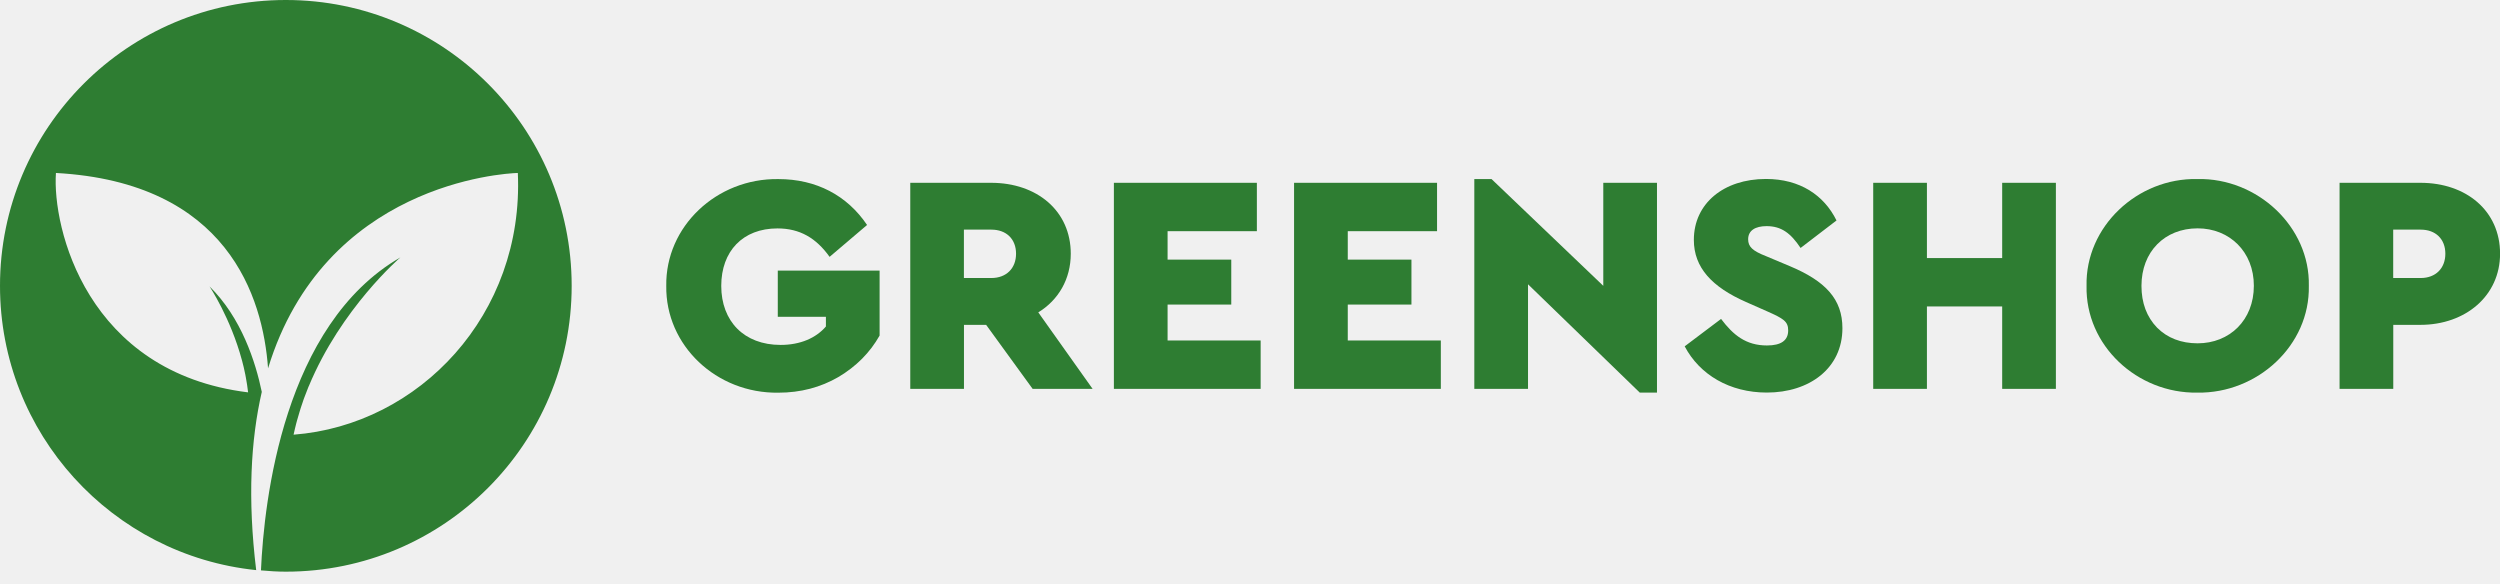
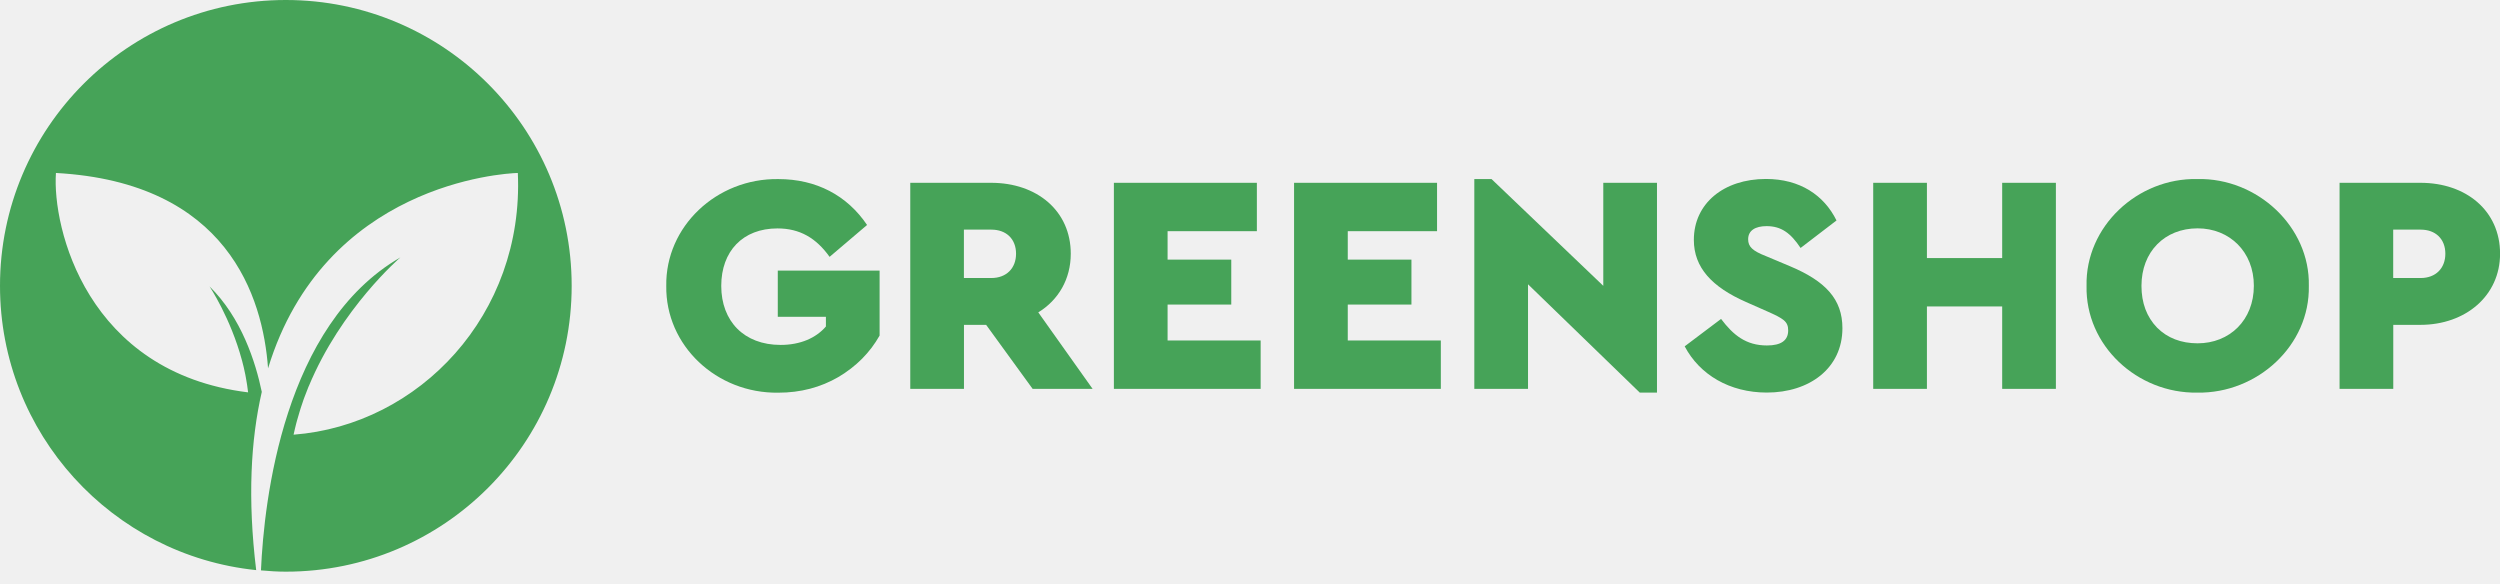
<svg xmlns="http://www.w3.org/2000/svg" width="150" height="35" viewBox="0 0 150 35" fill="none">
  <g clip-path="url(#clip0_2_71)">
-     <path d="M17.15 0C7.677 0 0 7.677 0 17.15C0 26.02 6.735 33.318 15.371 34.207C14.85 29.913 15.044 26.4 15.707 23.514C15.335 21.723 14.49 19.07 12.573 17.186C12.573 17.186 13.835 19.078 14.518 21.621C14.518 21.625 14.522 21.63 14.522 21.634C14.595 21.904 14.66 22.179 14.716 22.462C14.728 22.527 14.74 22.592 14.753 22.66C14.805 22.951 14.854 23.243 14.886 23.542C5.195 22.353 3.129 13.657 3.356 10.378C13.665 10.948 15.775 17.829 16.083 22.099C19.459 11.041 30.184 10.402 31.07 10.378C31.454 18.876 25.151 25.503 17.615 26.081C17.663 25.85 17.72 25.62 17.777 25.393C17.793 25.325 17.813 25.26 17.833 25.191C17.878 25.03 17.922 24.868 17.975 24.706C17.995 24.637 18.019 24.565 18.039 24.496C18.096 24.318 18.157 24.144 18.217 23.966C18.233 23.926 18.246 23.885 18.262 23.845C18.339 23.635 18.419 23.433 18.5 23.23C18.508 23.214 18.512 23.194 18.52 23.178C18.52 23.178 18.52 23.178 18.525 23.178C20.457 18.504 24.023 15.444 24.023 15.444C17.025 19.487 15.844 29.998 15.658 34.223C16.151 34.268 16.645 34.3 17.15 34.3C26.622 34.3 34.3 26.622 34.3 17.15C34.3 7.677 26.622 0 17.15 0Z" fill="#2e7d32" />
-     <path d="M46.704 10.745C48.972 10.745 50.824 11.72 52.024 13.499L49.776 15.411C48.972 14.287 47.998 13.705 46.647 13.705C44.569 13.705 43.275 15.071 43.275 17.153C43.275 19.272 44.642 20.695 46.837 20.695C48.018 20.695 48.956 20.283 49.554 19.591V19.009H46.667V16.236H52.776V20.133C52.194 21.164 51.369 21.989 50.302 22.623C49.235 23.242 48.034 23.561 46.704 23.561C42.992 23.618 39.924 20.731 39.976 17.153C39.92 13.596 42.992 10.689 46.704 10.745Z" fill="#2e7d32" />
-     <path d="M61.958 23.332L59.168 19.491H57.838V23.332H54.616V10.968H59.467C62.22 10.968 64.246 12.654 64.246 15.222C64.246 16.738 63.514 17.995 62.297 18.743L65.556 23.332H61.958ZM57.834 16.681H59.483C60.381 16.681 60.963 16.099 60.963 15.222C60.963 14.344 60.381 13.778 59.483 13.778H57.834V16.681Z" fill="#2e7d32" />
-     <path d="M66.833 10.968H75.412V13.871H70.055V15.577H73.876V18.274H70.055V20.429H75.639V23.332H66.833V10.968Z" fill="#2e7d32" />
-     <path d="M77.644 10.968H86.223V13.871H80.866V15.577H84.687V18.274H80.866V20.429H86.45V23.332H77.644V10.968Z" fill="#2e7d32" />
-     <path d="M99.419 10.968V23.558H98.388L91.681 17.057V23.331H88.459V10.742H89.49L96.197 17.15V10.968H99.419Z" fill="#2e7d32" />
-     <path d="M103.264 19.135C103.996 20.109 104.764 20.728 106.017 20.728C106.862 20.728 107.291 20.429 107.291 19.826C107.291 19.285 107.008 19.115 106.033 18.682L104.76 18.12C102.718 17.219 101.631 16.058 101.631 14.393C101.631 12.201 103.43 10.738 105.957 10.738C107.998 10.738 109.442 11.712 110.19 13.228L108.035 14.878C107.436 13.98 106.874 13.568 105.993 13.568C105.318 13.568 104.889 13.831 104.889 14.356C104.889 14.805 105.152 15.052 105.957 15.367L107.38 15.965C109.535 16.867 110.545 17.951 110.545 19.693C110.545 22.09 108.576 23.554 106.009 23.554C103.782 23.554 101.982 22.487 101.081 20.78L103.264 19.135Z" fill="#2e7d32" />
-     <path d="M112.393 10.968H115.615V15.484H120.131V10.968H123.353V23.332H120.131V18.387H115.615V23.332H112.393V10.968Z" fill="#2e7d32" />
-     <path d="M131.843 10.742C135.441 10.665 138.607 13.608 138.53 17.15C138.603 20.728 135.441 23.614 131.843 23.558C128.229 23.614 125.116 20.728 125.193 17.15C125.116 13.608 128.229 10.669 131.843 10.742ZM131.859 13.701C129.874 13.701 128.488 15.108 128.488 17.15C128.488 18.181 128.807 19.022 129.426 19.661C130.044 20.279 130.869 20.599 131.859 20.599C133.772 20.599 135.231 19.212 135.231 17.15C135.235 15.108 133.772 13.701 131.859 13.701Z" fill="#2e7d32" />
-     <path d="M140.374 10.968H145.226C147.979 10.968 150.004 12.654 150.004 15.222C150.004 17.752 147.926 19.491 145.226 19.491H143.596V23.332H140.374V10.968ZM145.242 16.681C146.139 16.681 146.721 16.099 146.721 15.222C146.721 14.344 146.139 13.778 145.242 13.778H143.592V16.681H145.242Z" fill="#2e7d32" />
+     <path d="M17.15 0C7.677 0 0 7.677 0 17.15C0 26.02 6.735 33.318 15.371 34.207C14.85 29.913 15.044 26.4 15.707 23.514C15.335 21.723 14.49 19.07 12.573 17.186C12.573 17.186 13.835 19.078 14.518 21.621C14.518 21.625 14.522 21.63 14.522 21.634C14.595 21.904 14.66 22.179 14.716 22.462C14.728 22.527 14.74 22.592 14.753 22.66C14.805 22.951 14.854 23.243 14.886 23.542C5.195 22.353 3.129 13.657 3.356 10.378C13.665 10.948 15.775 17.829 16.083 22.099C19.459 11.041 30.184 10.402 31.07 10.378C31.454 18.876 25.151 25.503 17.615 26.081C17.663 25.85 17.72 25.62 17.777 25.393C17.793 25.325 17.813 25.26 17.833 25.191C17.878 25.03 17.922 24.868 17.975 24.706C17.995 24.637 18.019 24.565 18.039 24.496C18.096 24.318 18.157 24.144 18.217 23.966C18.233 23.926 18.246 23.885 18.262 23.845C18.339 23.635 18.419 23.433 18.5 23.23C18.508 23.214 18.512 23.194 18.52 23.178C18.52 23.178 18.52 23.178 18.525 23.178C20.457 18.504 24.023 15.444 24.023 15.444C17.025 19.487 15.844 29.998 15.658 34.223C16.151 34.268 16.645 34.3 17.15 34.3C26.622 34.3 34.3 26.622 34.3 17.15C34.3 7.677 26.622 0 17.15 0Z" fill="#46A358" />
+     <path d="M46.704 10.745C48.972 10.745 50.824 11.72 52.024 13.499L49.776 15.411C48.972 14.287 47.998 13.705 46.647 13.705C44.569 13.705 43.275 15.071 43.275 17.153C43.275 19.272 44.642 20.695 46.837 20.695C48.018 20.695 48.956 20.283 49.554 19.591V19.009H46.667V16.236H52.776V20.133C52.194 21.164 51.369 21.989 50.302 22.623C49.235 23.242 48.034 23.561 46.704 23.561C42.992 23.618 39.924 20.731 39.976 17.153C39.92 13.596 42.992 10.689 46.704 10.745Z" fill="#46A358" />
+     <path d="M61.958 23.332L59.168 19.491H57.838V23.332H54.616V10.968H59.467C62.22 10.968 64.246 12.654 64.246 15.222C64.246 16.738 63.514 17.995 62.297 18.743L65.556 23.332H61.958ZM57.834 16.681H59.483C60.381 16.681 60.963 16.099 60.963 15.222C60.963 14.344 60.381 13.778 59.483 13.778H57.834V16.681Z" fill="#46A358" />
+     <path d="M66.833 10.968H75.412V13.871H70.055V15.577H73.876V18.274H70.055V20.429H75.639V23.332H66.833V10.968Z" fill="#46A358" />
+     <path d="M77.644 10.968H86.223V13.871H80.866V15.577H84.687V18.274H80.866V20.429H86.45V23.332H77.644V10.968Z" fill="#46A358" />
+     <path d="M99.419 10.968V23.558H98.388L91.681 17.057V23.331H88.459V10.742H89.49L96.197 17.15V10.968H99.419Z" fill="#46A358" />
+     <path d="M103.264 19.135C103.996 20.109 104.764 20.728 106.017 20.728C106.862 20.728 107.291 20.429 107.291 19.826C107.291 19.285 107.008 19.115 106.033 18.682L104.76 18.12C102.718 17.219 101.631 16.058 101.631 14.393C101.631 12.201 103.43 10.738 105.957 10.738C107.998 10.738 109.442 11.712 110.19 13.228L108.035 14.878C107.436 13.98 106.874 13.568 105.993 13.568C105.318 13.568 104.889 13.831 104.889 14.356C104.889 14.805 105.152 15.052 105.957 15.367L107.38 15.965C109.535 16.867 110.545 17.951 110.545 19.693C110.545 22.09 108.576 23.554 106.009 23.554C103.782 23.554 101.982 22.487 101.081 20.78L103.264 19.135Z" fill="#46A358" />
+     <path d="M112.393 10.968H115.615V15.484H120.131V10.968H123.353V23.332H120.131V18.387H115.615V23.332H112.393V10.968Z" fill="#46A358" />
+     <path d="M131.843 10.742C135.441 10.665 138.607 13.608 138.53 17.15C138.603 20.728 135.441 23.614 131.843 23.558C128.229 23.614 125.116 20.728 125.193 17.15C125.116 13.608 128.229 10.669 131.843 10.742ZM131.859 13.701C129.874 13.701 128.488 15.108 128.488 17.15C128.488 18.181 128.807 19.022 129.426 19.661C130.044 20.279 130.869 20.599 131.859 20.599C133.772 20.599 135.231 19.212 135.231 17.15C135.235 15.108 133.772 13.701 131.859 13.701Z" fill="#46A358" />
+     <path d="M140.374 10.968H145.226C147.979 10.968 150.004 12.654 150.004 15.222C150.004 17.752 147.926 19.491 145.226 19.491H143.596V23.332H140.374V10.968ZM145.242 16.681C146.139 16.681 146.721 16.099 146.721 15.222C146.721 14.344 146.139 13.778 145.242 13.778H143.592V16.681H145.242Z" fill="#46A358" />
  </g>
  <defs>
    <clipPath id="clip0_2_71">
      <rect width="150" height="34.3" fill="white" />
    </clipPath>
  </defs>
</svg>
